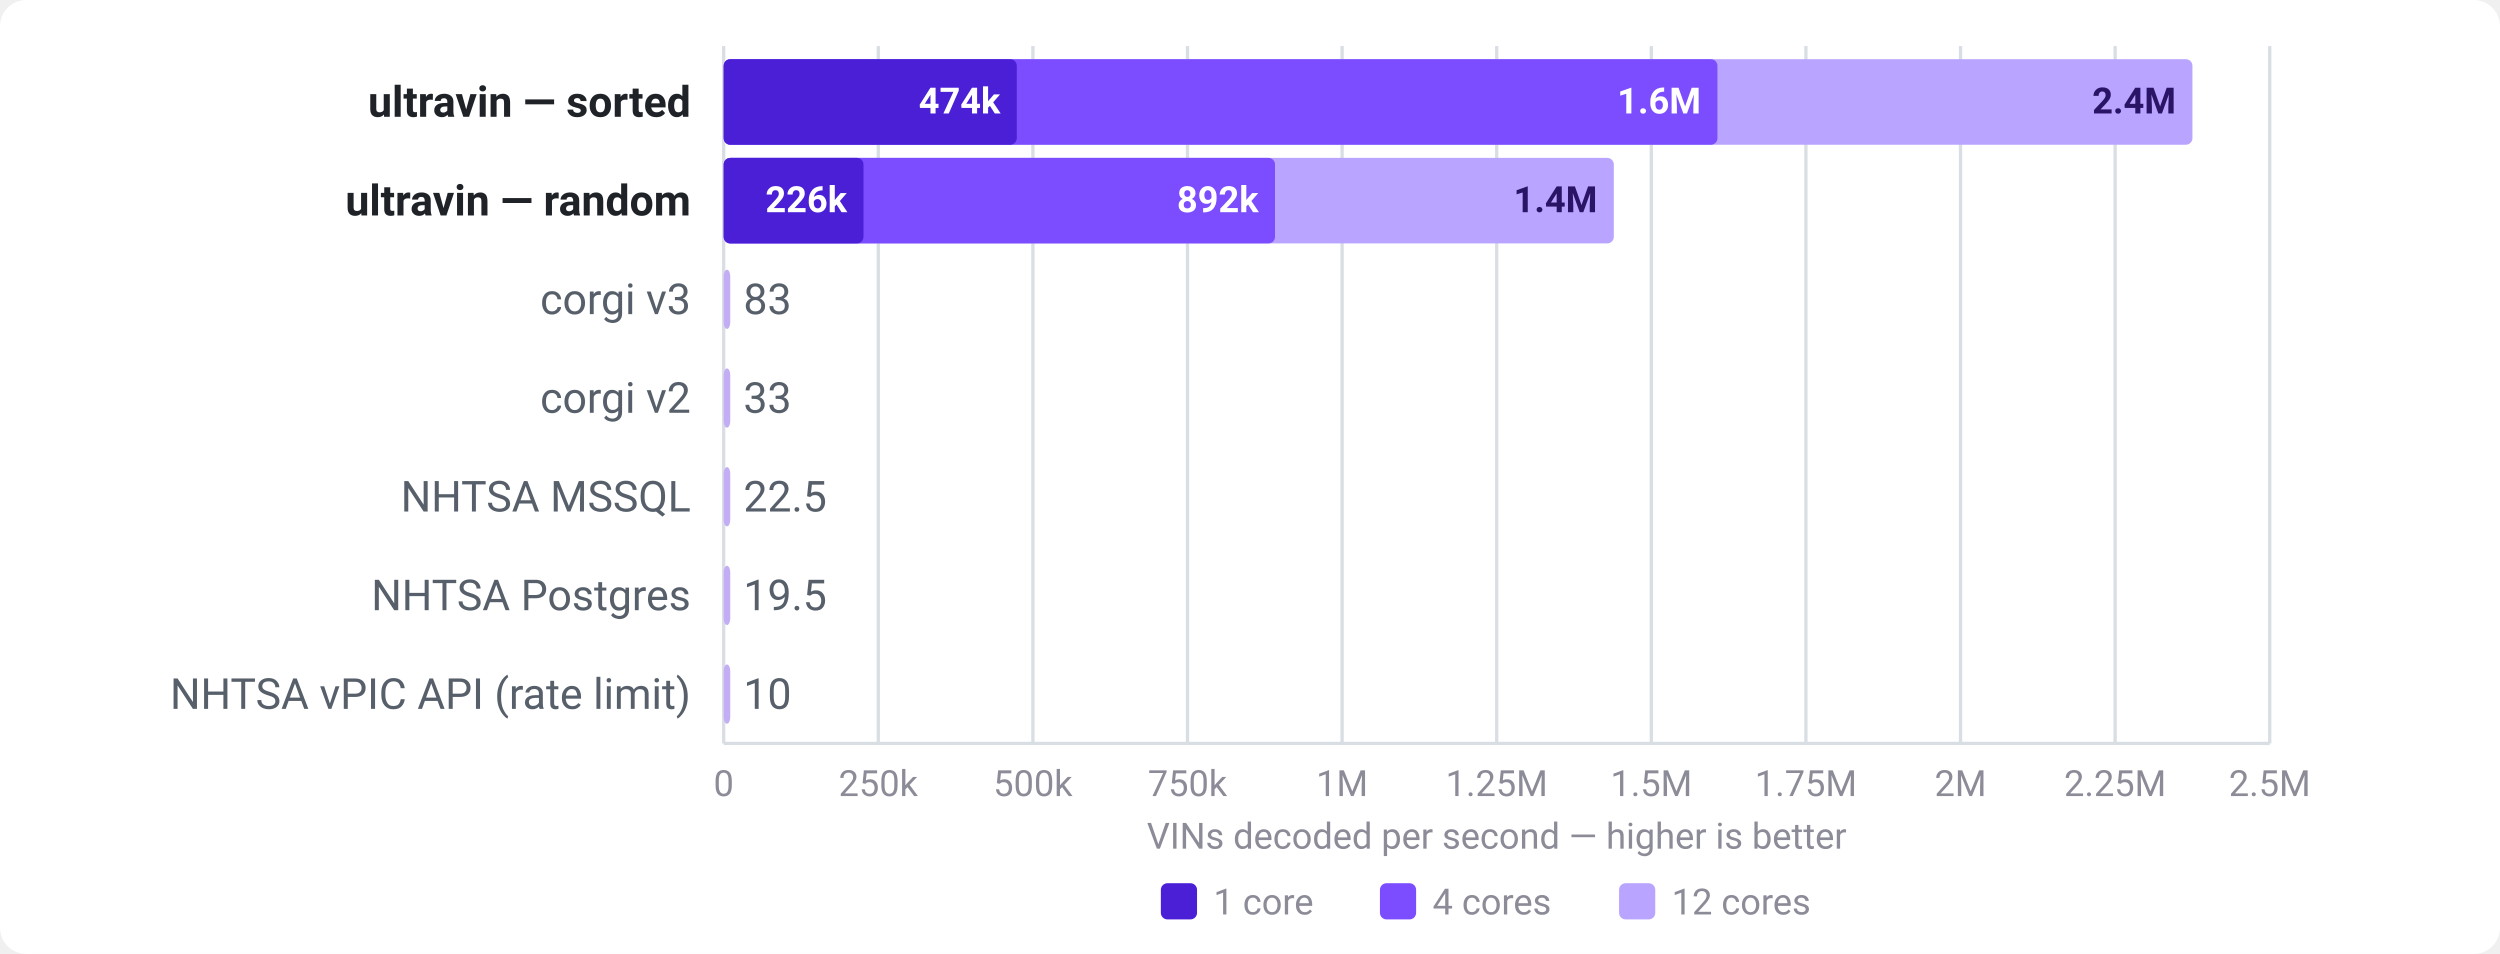
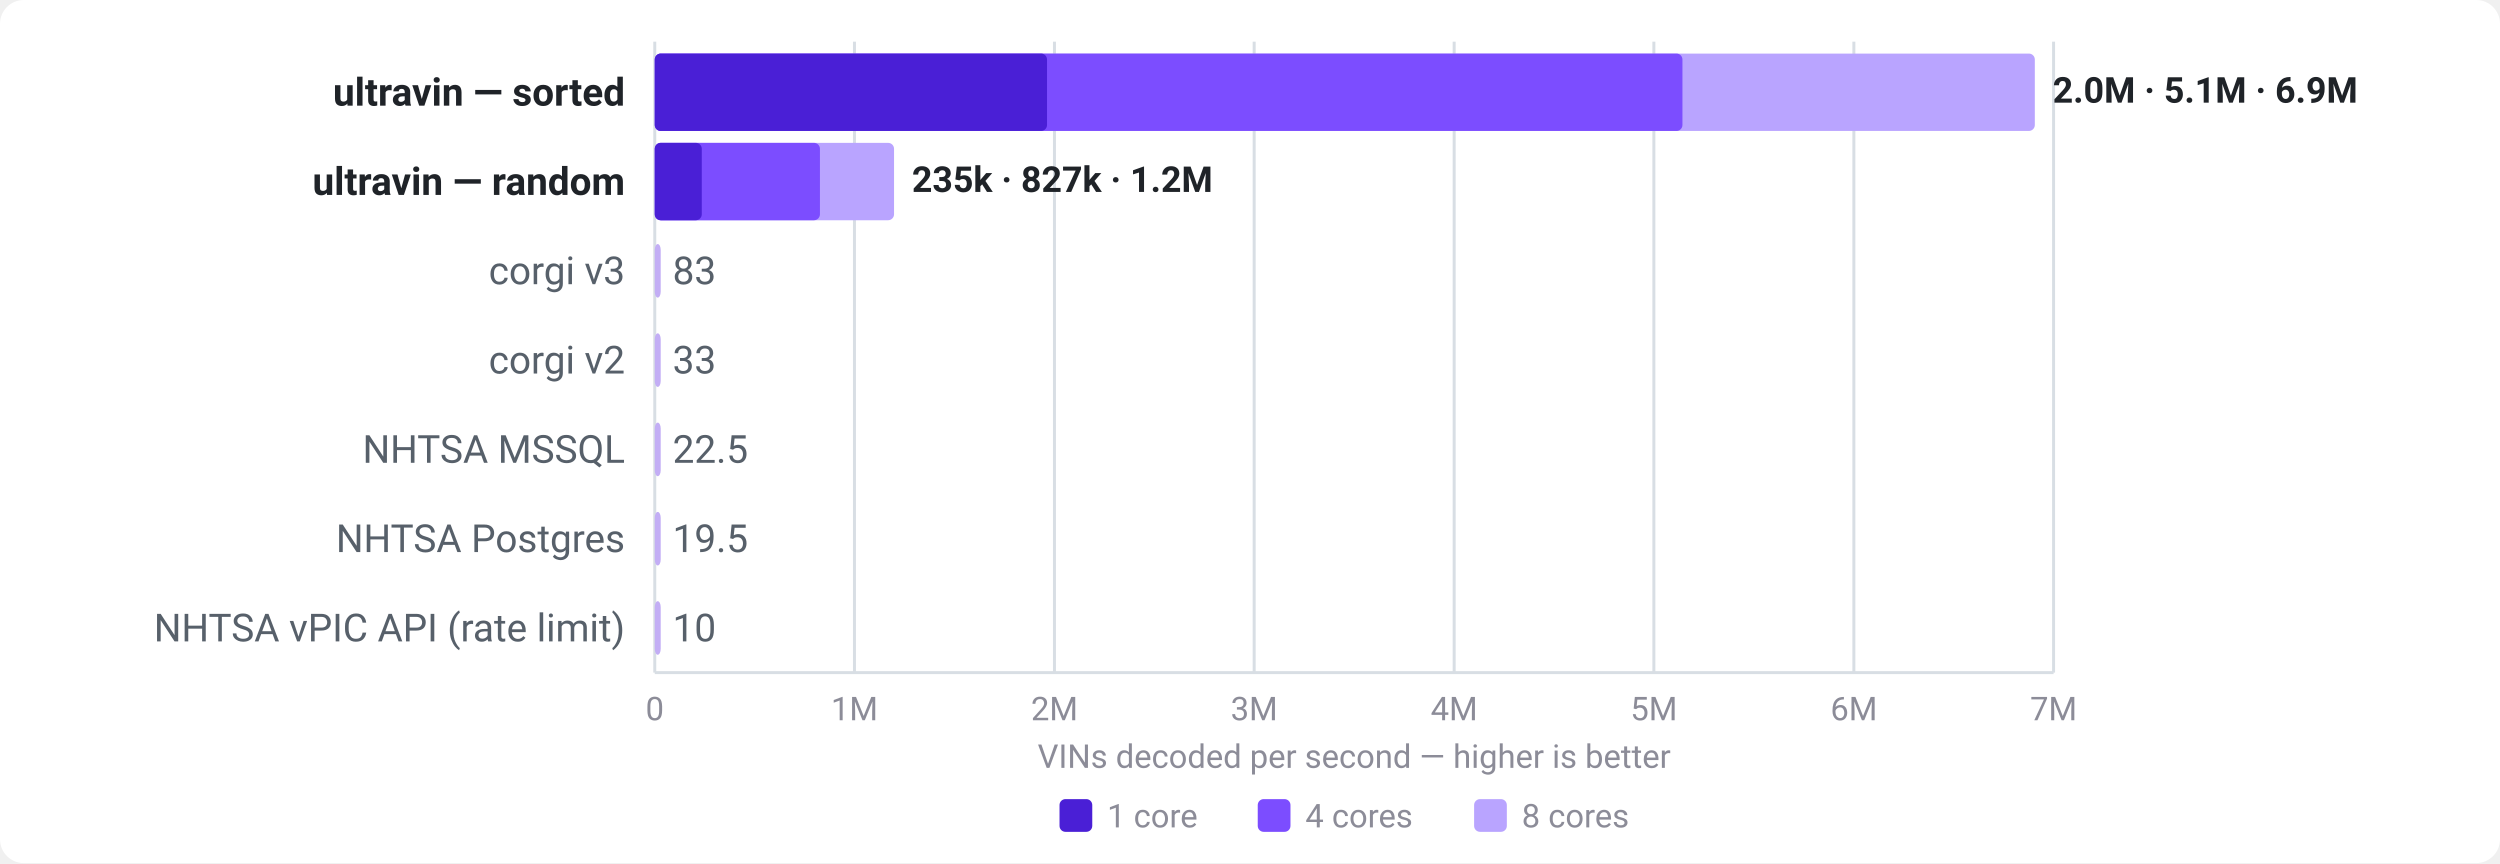
- <svg xmlns="http://www.w3.org/2000/svg" viewBox="0 0 760 290" font-family="-apple-system, BlinkMacSystemFont, 'Segoe UI', Roboto, Helvetica, Arial, sans-serif">
-   <style>.background{fill:#ffffff}.label{fill:#57606a;font-size:13px}.value{fill:#57606a;font-size:13px}.strong{fill:#1f2328;font-weight:700}.axis{fill:#8c8c98;font-size:11px}.grid{stroke:#d8dee4;stroke-width:1}.bar{fill:#c3aef5}.bar-hi{fill:#7c4dff}.s0{fill:#4a1fd6}.s1{fill:#7c4dff}.s2{fill:#b9a4ff}.s3{fill:#ddd3ff}.on{fill:#ffffff;font-size:11px;font-weight:600}.on2,.on3{fill:#2a1466}@media(prefers-color-scheme:dark){.background{fill:#0d1117}.label,.value{fill:#9198a1}.strong{fill:#f0f6fc}.axis{fill:#7d8590}.grid{stroke:#30363d}.bar{fill:#6b5bb0}.bar-hi{fill:#a786ff}.s0{fill:#5b33e0}.s1{fill:#8a63ff}.s2{fill:#b9a4ff}.s3{fill:#ddd3ff}}</style>
-   <rect class="background" width="760" height="290" rx="8" />
+ <svg xmlns="http://www.w3.org/2000/svg" viewBox="0 0 840 290" font-family="-apple-system, BlinkMacSystemFont, 'Segoe UI', Roboto, Helvetica, Arial, sans-serif">
+   <style>.background{fill:#ffffff}.label{fill:#57606a;font-size:13px}.value{fill:#57606a;font-size:13px}.strong{fill:#1f2328;font-weight:700}.axis{fill:#8c8c98;font-size:11px}.grid{stroke:#d8dee4;stroke-width:1}.bar{fill:#c3aef5}.bar-hi{fill:#7c4dff}.s0{fill:#4a1fd6}.s1{fill:#7c4dff}.s2{fill:#b9a4ff}.s3{fill:#ddd3ff}.on{fill:#ffffff;font-size:11px;font-weight:600}.on2,.on3{fill:#2a1466}.off{fill:#1f2328;font-size:12px;font-weight:600}@media(prefers-color-scheme:dark){.background{fill:#0d1117}.label,.value{fill:#9198a1}.strong,.off{fill:#f0f6fc}.axis{fill:#7d8590}.grid{stroke:#30363d}.bar{fill:#6b5bb0}.bar-hi{fill:#a786ff}.s0{fill:#5b33e0}.s1{fill:#8a63ff}.s2{fill:#b9a4ff}.s3{fill:#ddd3ff}}</style>
+   <rect class="background" width="840" height="290" rx="8" />
  <line class="grid" x1="220.0" y1="14" x2="220.0" y2="226" />
-   <line class="grid" x1="267.0" y1="14" x2="267.0" y2="226" />
-   <line class="grid" x1="314.0" y1="14" x2="314.0" y2="226" />
-   <line class="grid" x1="361.0" y1="14" x2="361.0" y2="226" />
-   <line class="grid" x1="408.0" y1="14" x2="408.0" y2="226" />
-   <line class="grid" x1="455.0" y1="14" x2="455.0" y2="226" />
-   <line class="grid" x1="502.0" y1="14" x2="502.0" y2="226" />
-   <line class="grid" x1="549.0" y1="14" x2="549.0" y2="226" />
-   <line class="grid" x1="596.0" y1="14" x2="596.0" y2="226" />
-   <line class="grid" x1="643.0" y1="14" x2="643.0" y2="226" />
+   <line class="grid" x1="287.1" y1="14" x2="287.1" y2="226" />
+   <line class="grid" x1="354.3" y1="14" x2="354.3" y2="226" />
+   <line class="grid" x1="421.4" y1="14" x2="421.4" y2="226" />
+   <line class="grid" x1="488.6" y1="14" x2="488.6" y2="226" />
+   <line class="grid" x1="555.7" y1="14" x2="555.7" y2="226" />
+   <line class="grid" x1="622.9" y1="14" x2="622.9" y2="226" />
  <line class="grid" x1="690.0" y1="14" x2="690.0" y2="226" />
  <text class="label strong" x="210" y="35.5" text-anchor="end">ultravin — sorted</text>
-   <rect class="s2" x="220" y="18.0" width="446.5" height="26" rx="2" />
-   <text class="on on2" x="661.5" y="34.5" text-anchor="end">2.4M</text>
-   <rect class="s1" x="220" y="18.0" width="302.1" height="26" rx="2" />
-   <text class="on on1" x="517.1" y="34.5" text-anchor="end">1.6M</text>
-   <rect class="s0" x="220" y="18.0" width="89.1" height="26" rx="2" />
-   <text class="on on0" x="304.1" y="34.5" text-anchor="end">474k</text>
+   <rect class="s2" x="220" y="18.0" width="463.7" height="26" rx="2" />
+   <rect class="s1" x="220" y="18.0" width="345.3" height="26" rx="2" />
+   <rect class="s0" x="220" y="18.0" width="131.8" height="26" rx="2" />
+   <text class="off" x="689.7" y="34.5">2.0M · 5.1M · 6.9M</text>
  <text class="label strong" x="210" y="65.5" text-anchor="end">ultravin — random</text>
-   <rect class="s2" x="220" y="48.0" width="270.6" height="26" rx="2" />
-   <text class="on on2" x="485.6" y="64.5" text-anchor="end">1.4M</text>
-   <rect class="s1" x="220" y="48.0" width="167.6" height="26" rx="2" />
-   <text class="on on1" x="382.6" y="64.5" text-anchor="end">892k</text>
-   <rect class="s0" x="220" y="48.0" width="42.5" height="26" rx="2" />
-   <text class="on on0" x="257.5" y="64.5" text-anchor="end">226k</text>
+   <rect class="s2" x="220" y="48.0" width="80.4" height="26" rx="2" />
+   <rect class="s1" x="220" y="48.0" width="55.5" height="26" rx="2" />
+   <rect class="s0" x="220" y="48.0" width="15.8" height="26" rx="2" />
+   <text class="off" x="306.4" y="64.5">235k · 827k · 1.2M</text>
  <text class="label" x="210" y="95.5" text-anchor="end">corgi v3</text>
  <rect class="bar" x="220" y="82.0" width="2.0" height="18" rx="2" />
  <text class="value" x="226.0" y="95.5">83</text>
  <text class="label" x="210" y="125.5" text-anchor="end">corgi v2</text>
  <rect class="bar" x="220" y="112.0" width="2.0" height="18" rx="2" />
  <text class="value" x="226.0" y="125.5">33</text>
  <text class="label" x="210" y="155.5" text-anchor="end">NHTSA MSSQL</text>
  <rect class="bar" x="220" y="142.0" width="2.0" height="18" rx="2" />
  <text class="value" x="226.0" y="155.5">22.5</text>
  <text class="label" x="210" y="185.5" text-anchor="end">NHTSA Postgres</text>
  <rect class="bar" x="220" y="172.0" width="2.0" height="18" rx="2" />
  <text class="value" x="226.0" y="185.5">19.5</text>
  <text class="label" x="210" y="215.5" text-anchor="end">NHTSA vPIC API (rate limit)</text>
  <rect class="bar" x="220" y="202.0" width="2.0" height="18" rx="2" />
  <text class="value" x="226.0" y="215.5">10</text>
  <line class="grid" x1="220" y1="226" x2="690" y2="226" />
  <text class="axis" x="220.0" y="242" text-anchor="middle">0</text>
-   <text class="axis" x="267.0" y="242" text-anchor="middle">250k</text>
-   <text class="axis" x="314.0" y="242" text-anchor="middle">500k</text>
-   <text class="axis" x="361.0" y="242" text-anchor="middle">750k</text>
-   <text class="axis" x="408.0" y="242" text-anchor="middle">1M</text>
-   <text class="axis" x="455.0" y="242" text-anchor="middle">1.25M</text>
-   <text class="axis" x="502.0" y="242" text-anchor="middle">1.5M</text>
-   <text class="axis" x="549.0" y="242" text-anchor="middle">1.75M</text>
-   <text class="axis" x="596.0" y="242" text-anchor="middle">2M</text>
-   <text class="axis" x="643.0" y="242" text-anchor="middle">2.25M</text>
-   <text class="axis" x="690.0" y="242" text-anchor="middle">2.5M</text>
+   <text class="axis" x="287.1" y="242" text-anchor="middle">1M</text>
+   <text class="axis" x="354.3" y="242" text-anchor="middle">2M</text>
+   <text class="axis" x="421.4" y="242" text-anchor="middle">3M</text>
+   <text class="axis" x="488.6" y="242" text-anchor="middle">4M</text>
+   <text class="axis" x="555.7" y="242" text-anchor="middle">5M</text>
+   <text class="axis" x="622.9" y="242" text-anchor="middle">6M</text>
+   <text class="axis" x="690.0" y="242" text-anchor="middle">7M</text>
  <text class="axis" x="455.0" y="258" text-anchor="middle">VINs decoded per second — higher is better</text>
-   <rect class="s0" x="352.9" y="268.5" width="11" height="11" rx="2" />
-   <text class="axis" x="368.9" y="278.0">1 core</text>
-   <rect class="s1" x="419.5" y="268.5" width="11" height="11" rx="2" />
-   <text class="axis" x="435.5" y="278.0">4 cores</text>
-   <rect class="s2" x="492.2" y="268.5" width="11" height="11" rx="2" />
-   <text class="axis" x="508.2" y="278.0">12 cores</text>
+   <rect class="s0" x="356.0" y="268.5" width="11" height="11" rx="2" />
+   <text class="axis" x="372.0" y="278.0">1 core</text>
+   <rect class="s1" x="422.6" y="268.5" width="11" height="11" rx="2" />
+   <text class="axis" x="438.6" y="278.0">4 cores</text>
+   <rect class="s2" x="495.3" y="268.5" width="11" height="11" rx="2" />
+   <text class="axis" x="511.3" y="278.0">8 cores</text>
</svg>
